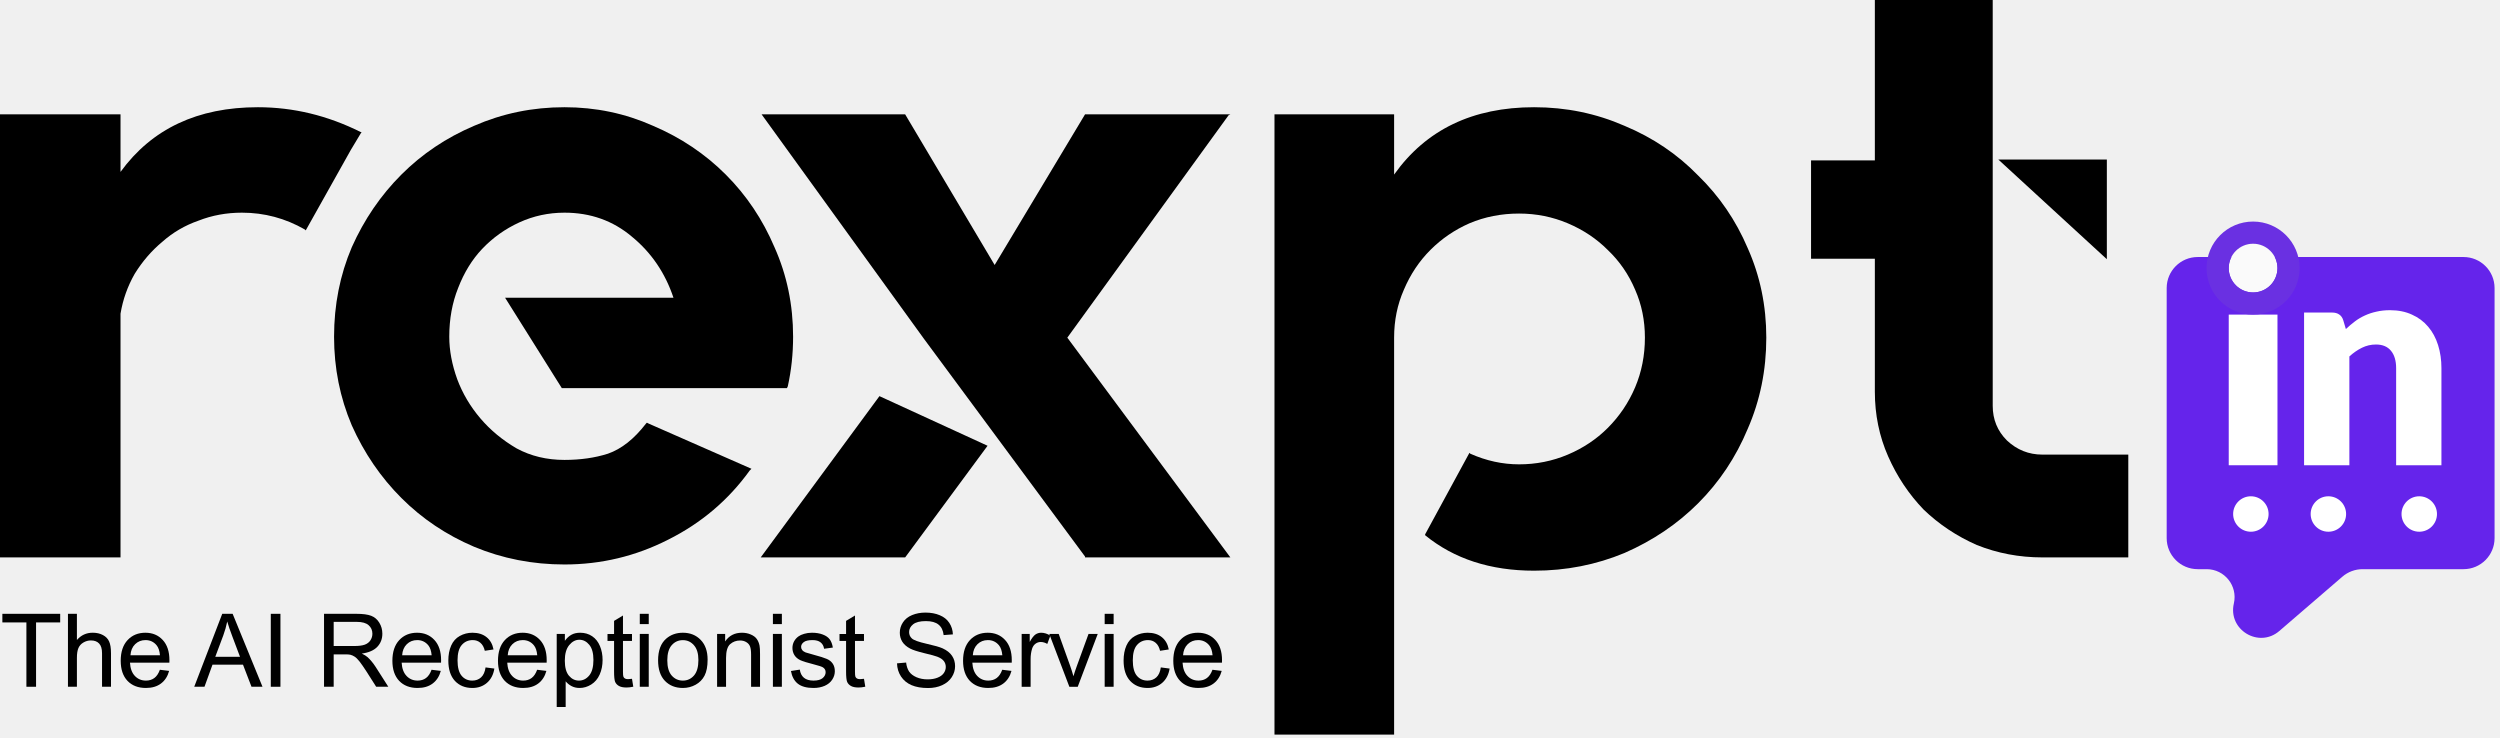
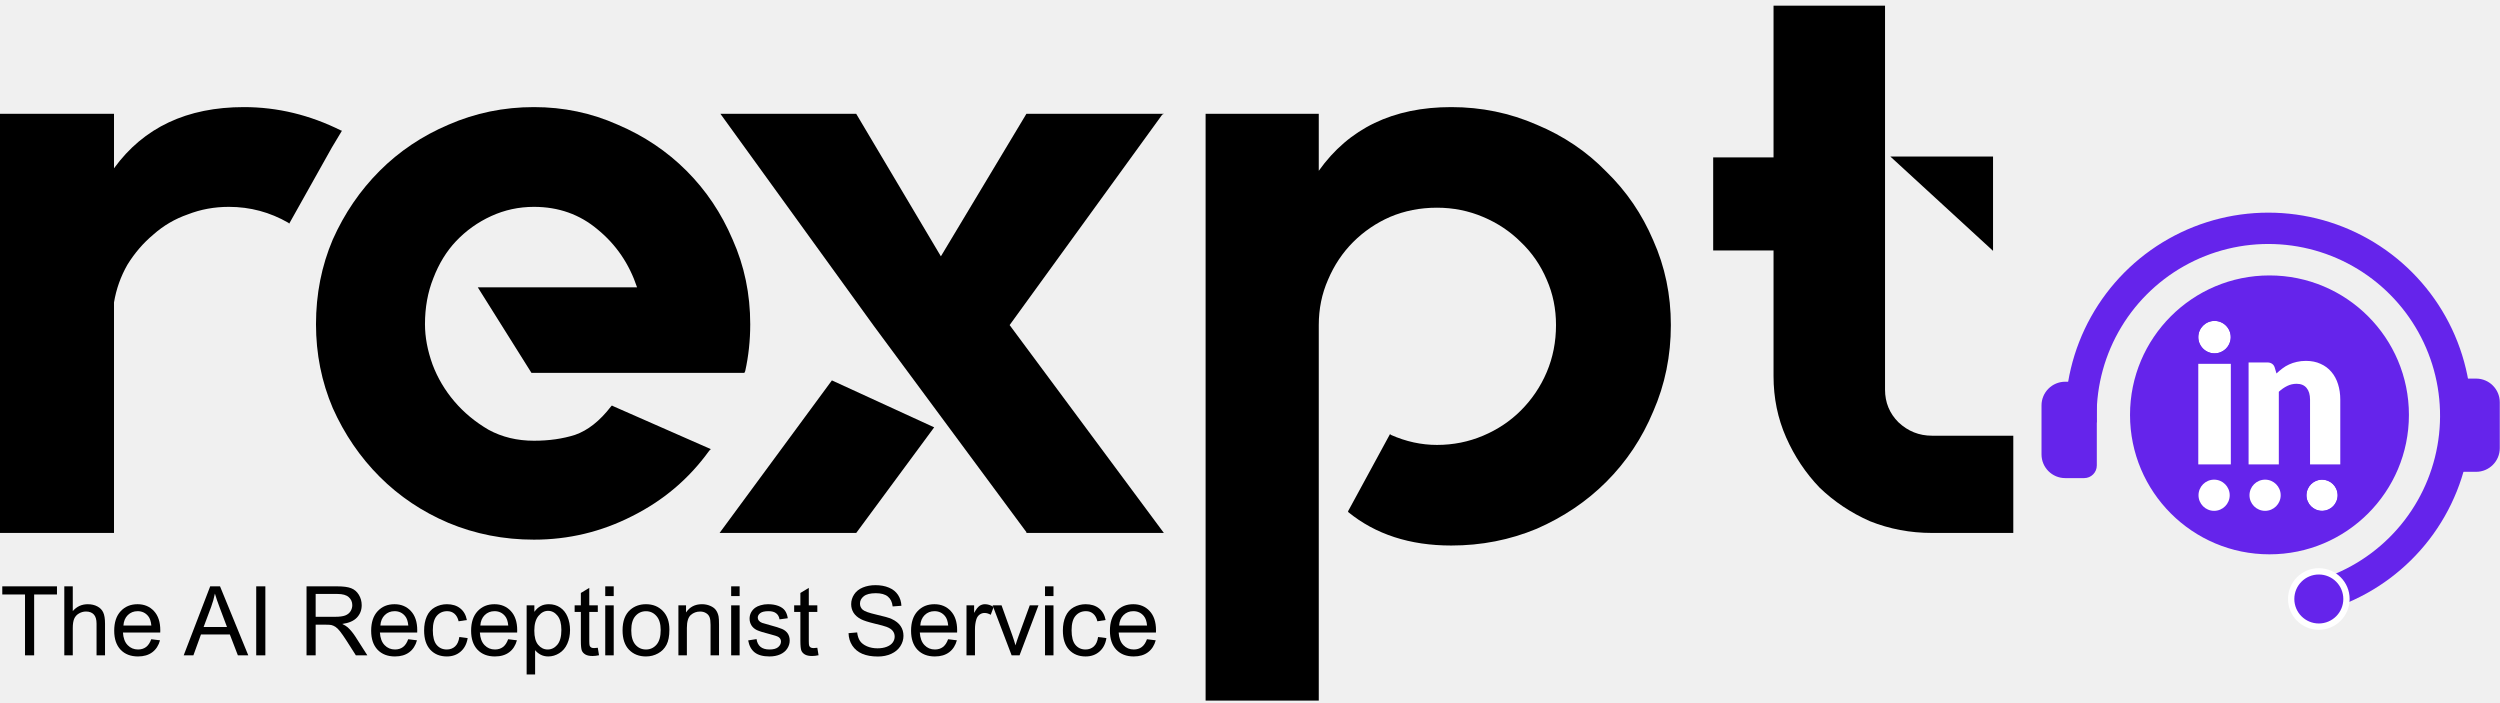
- <svg xmlns="http://www.w3.org/2000/svg" width="288" height="85" viewBox="0 0 288 85" fill="none">
-   <path d="M229.561 46.756C229.561 48.321 230.105 49.648 231.194 50.737C232.351 51.826 233.712 52.37 235.277 52.37H245.18V64.213H235.277C232.623 64.213 230.105 63.736 227.723 62.783C225.409 61.762 223.367 60.401 221.598 58.7C219.896 56.93 218.535 54.889 217.514 52.575C216.493 50.261 215.983 47.776 215.983 45.122V29.809H208.633V18.478H215.983V0H229.561V46.756Z" fill="black" />
-   <path d="M176.732 12.352C180.407 12.352 183.878 13.066 187.145 14.495C190.411 15.857 193.236 17.762 195.618 20.212C198.068 22.594 199.973 25.385 201.335 28.583C202.764 31.782 203.478 35.219 203.478 38.894C203.478 42.637 202.764 46.142 201.335 49.409C199.973 52.676 198.068 55.534 195.618 57.984C193.236 60.366 190.411 62.272 187.145 63.701C183.878 65.062 180.407 65.743 176.732 65.743C171.695 65.743 167.51 64.382 164.175 61.659V61.557L169.279 52.165L169.381 52.267C171.219 53.084 173.091 53.492 174.996 53.492C176.97 53.492 178.841 53.118 180.611 52.37C182.38 51.621 183.912 50.6 185.205 49.307C186.566 47.946 187.621 46.38 188.37 44.611C189.118 42.841 189.493 40.936 189.493 38.894C189.493 36.92 189.118 35.083 188.37 33.381C187.621 31.612 186.566 30.081 185.205 28.788C183.912 27.494 182.38 26.474 180.611 25.725C178.841 24.976 176.97 24.602 174.996 24.602C172.954 24.602 171.049 24.976 169.279 25.725C167.578 26.474 166.081 27.494 164.788 28.788C163.494 30.081 162.474 31.612 161.725 33.381C160.976 35.083 160.602 36.92 160.602 38.894V84.629H146.82V13.168H160.602V20.11C164.277 14.938 169.654 12.352 176.732 12.352Z" fill="black" />
-   <path d="M87.633 64.215L101.312 45.635L113.767 51.352L104.273 64.215H87.633ZM122.955 38.898L141.739 64.215H124.997V64.113L106.417 39L87.735 13.172H104.273L114.584 30.527L124.997 13.172H141.739L141.535 13.274L122.955 38.898Z" fill="black" />
-   <path d="M65.027 12.352C68.634 12.352 72.037 13.066 75.236 14.495C78.434 15.857 81.225 17.728 83.607 20.11C85.989 22.492 87.86 25.282 89.221 28.481C90.651 31.68 91.365 35.117 91.365 38.792C91.365 40.766 91.161 42.671 90.753 44.509L90.651 44.713H64.721L58.187 34.3H77.584C76.631 31.442 75.031 29.094 72.785 27.256C70.608 25.419 68.021 24.5 65.027 24.5C63.189 24.5 61.454 24.874 59.821 25.623C58.187 26.372 56.758 27.392 55.533 28.685C54.376 29.91 53.457 31.408 52.776 33.177C52.096 34.879 51.756 36.75 51.756 38.792C51.756 40.357 52.062 41.991 52.674 43.692C53.287 45.325 54.172 46.823 55.329 48.184C56.486 49.545 57.881 50.702 59.514 51.655C61.148 52.54 62.985 52.982 65.027 52.982C66.865 52.982 68.532 52.744 70.029 52.267C71.594 51.723 73.058 50.566 74.419 48.797L74.521 48.694L74.725 48.797L86.567 54.003L86.363 54.207C83.913 57.61 80.782 60.264 76.971 62.17C73.228 64.075 69.246 65.028 65.027 65.028C61.352 65.028 57.881 64.348 54.614 62.986C51.415 61.625 48.625 59.754 46.243 57.372C43.861 54.99 41.955 52.199 40.526 49.001C39.165 45.802 38.484 42.399 38.484 38.792C38.484 35.117 39.165 31.68 40.526 28.481C41.955 25.282 43.861 22.492 46.243 20.11C48.625 17.728 51.415 15.857 54.614 14.495C57.881 13.066 61.352 12.352 65.027 12.352Z" fill="black" />
-   <path d="M41.651 15.21L40.426 17.252L35.22 26.542L35.118 26.439C32.872 25.146 30.456 24.5 27.87 24.5C26.1 24.5 24.433 24.806 22.867 25.419C21.302 25.963 19.907 26.78 18.682 27.869C17.457 28.89 16.402 30.115 15.517 31.544C14.7 32.973 14.156 34.504 13.884 36.138V64.212H0V13.168H13.884V19.804C17.491 14.836 22.765 12.352 29.707 12.352C33.791 12.352 37.738 13.304 41.549 15.21H41.651Z" fill="black" />
-   <path d="M230.203 18.375H242.709V29.86L230.203 18.375Z" fill="black" />
-   <path d="M249.602 33.182C249.602 31.209 251.201 29.609 253.175 29.609H283.801C285.774 29.609 287.374 31.209 287.374 33.182V61.995C287.374 63.968 285.774 65.568 283.801 65.568H272.175C271.319 65.568 270.492 65.875 269.843 66.433L262.58 72.688C260.22 74.721 256.636 72.553 257.34 69.518V69.518C257.809 67.498 256.276 65.568 254.202 65.568H253.175C251.201 65.568 249.602 63.968 249.602 61.995V33.182Z" fill="#6524EB" />
-   <path d="M265.43 53.599V36.006H268.662C268.987 36.006 269.256 36.079 269.47 36.226C269.694 36.373 269.851 36.594 269.941 36.888L270.244 37.906C270.581 37.589 270.929 37.295 271.288 37.024C271.647 36.752 272.028 36.526 272.432 36.345C272.848 36.153 273.291 36.006 273.762 35.904C274.245 35.791 274.767 35.734 275.328 35.734C276.282 35.734 277.123 35.904 277.853 36.243C278.593 36.571 279.216 37.035 279.721 37.635C280.226 38.223 280.608 38.93 280.866 39.755C281.124 40.57 281.253 41.458 281.253 42.419V53.599H276.035V42.419C276.035 41.559 275.838 40.892 275.446 40.417C275.053 39.931 274.475 39.687 273.712 39.687C273.139 39.687 272.601 39.812 272.096 40.061C271.591 40.309 271.108 40.643 270.648 41.062V53.599H265.43Z" fill="white" />
-   <path d="M262.365 36.242V53.597H256.75V36.242H262.365Z" fill="white" />
-   <path d="M261.341 59.214C261.341 60.341 260.427 61.255 259.3 61.255C258.172 61.255 257.258 60.341 257.258 59.214C257.258 58.086 258.172 57.172 259.3 57.172C260.427 57.172 261.341 58.086 261.341 59.214Z" fill="white" />
-   <path d="M262.365 30.886C262.365 32.436 261.108 33.693 259.557 33.693C258.007 33.693 256.75 32.436 256.75 30.886C256.75 29.335 258.007 28.078 259.557 28.078C261.108 28.078 262.365 29.335 262.365 30.886Z" fill="#FAFAFA" />
-   <path d="M262.362 30.883C262.362 29.332 261.105 28.076 259.555 28.076C258.004 28.076 256.747 29.332 256.747 30.883C256.747 32.434 258.004 33.69 259.555 33.69C261.105 33.69 262.362 32.434 262.362 30.883ZM264.914 30.883C264.914 33.843 262.515 36.242 259.555 36.242C256.595 36.242 254.195 33.843 254.195 30.883C254.195 27.923 256.595 25.523 259.555 25.523C262.515 25.523 264.914 27.923 264.914 30.883Z" fill="#6A30E2" />
-   <path d="M270.271 59.214C270.271 60.341 269.357 61.255 268.229 61.255C267.102 61.255 266.188 60.341 266.188 59.214C266.188 58.086 267.102 57.172 268.229 57.172C269.357 57.172 270.271 58.086 270.271 59.214Z" fill="white" />
-   <path d="M280.74 59.214C280.74 60.341 279.826 61.255 278.698 61.255C277.57 61.255 276.656 60.341 276.656 59.214C276.656 58.086 277.57 57.172 278.698 57.172C279.826 57.172 280.74 58.086 280.74 59.214Z" fill="white" />
-   <path d="M139.675 77.156L140.742 77.287C140.574 77.91 140.262 78.394 139.807 78.738C139.353 79.082 138.772 79.254 138.065 79.254C137.174 79.254 136.467 78.98 135.944 78.434C135.424 77.883 135.164 77.114 135.164 76.124C135.164 75.1 135.428 74.305 135.955 73.739C136.483 73.173 137.167 72.891 138.007 72.891C138.821 72.891 139.486 73.168 140.002 73.722C140.518 74.276 140.776 75.056 140.776 76.061C140.776 76.122 140.774 76.213 140.77 76.336H136.23C136.269 77.005 136.458 77.517 136.798 77.872C137.138 78.228 137.562 78.405 138.07 78.405C138.449 78.405 138.772 78.306 139.039 78.107C139.307 77.908 139.519 77.591 139.675 77.156ZM136.288 75.487H139.687C139.641 74.975 139.511 74.591 139.297 74.335C138.968 73.938 138.542 73.739 138.019 73.739C137.545 73.739 137.146 73.898 136.821 74.215C136.5 74.532 136.322 74.956 136.288 75.487Z" fill="black" />
-   <path d="M133.725 76.886L134.74 77.018C134.629 77.717 134.344 78.266 133.886 78.663C133.431 79.057 132.871 79.254 132.206 79.254C131.373 79.254 130.702 78.982 130.194 78.44C129.69 77.893 129.438 77.112 129.438 76.095C129.438 75.438 129.546 74.863 129.764 74.37C129.982 73.877 130.313 73.508 130.756 73.263C131.203 73.015 131.688 72.891 132.212 72.891C132.873 72.891 133.414 73.059 133.834 73.395C134.255 73.728 134.524 74.201 134.643 74.817L133.639 74.972C133.544 74.563 133.374 74.255 133.129 74.049C132.888 73.842 132.596 73.739 132.252 73.739C131.732 73.739 131.31 73.926 130.985 74.301C130.66 74.671 130.498 75.26 130.498 76.066C130.498 76.884 130.655 77.478 130.968 77.849C131.281 78.22 131.69 78.405 132.195 78.405C132.6 78.405 132.938 78.281 133.209 78.033C133.481 77.784 133.653 77.402 133.725 76.886Z" fill="black" />
-   <path d="M127.258 71.897V70.711H128.29V71.897H127.258ZM127.258 79.115V73.027H128.29V79.115H127.258Z" fill="black" />
-   <path d="M123.191 79.119L120.875 73.031H121.964L123.271 76.677C123.413 77.071 123.542 77.48 123.661 77.904C123.753 77.583 123.881 77.197 124.045 76.746L125.398 73.031H126.458L124.154 79.119H123.191Z" fill="black" />
-   <path d="M117.695 79.116V73.028H118.624V73.951C118.861 73.519 119.079 73.235 119.277 73.097C119.48 72.959 119.702 72.891 119.942 72.891C120.29 72.891 120.644 73.001 121.003 73.223L120.647 74.18C120.395 74.031 120.143 73.957 119.891 73.957C119.665 73.957 119.463 74.026 119.283 74.163C119.104 74.297 118.976 74.484 118.899 74.725C118.784 75.092 118.727 75.493 118.727 75.929V79.116H117.695Z" fill="black" />
-   <path d="M115.457 77.156L116.523 77.287C116.355 77.91 116.043 78.394 115.589 78.738C115.134 79.082 114.553 79.254 113.846 79.254C112.955 79.254 112.248 78.98 111.725 78.434C111.205 77.883 110.945 77.114 110.945 76.124C110.945 75.1 111.209 74.305 111.736 73.739C112.264 73.173 112.948 72.891 113.789 72.891C114.603 72.891 115.268 73.168 115.783 73.722C116.299 74.276 116.557 75.056 116.557 76.061C116.557 76.122 116.555 76.213 116.552 76.336H112.012C112.05 77.005 112.239 77.517 112.579 77.872C112.919 78.228 113.343 78.405 113.852 78.405C114.23 78.405 114.553 78.306 114.82 78.107C115.088 77.908 115.3 77.591 115.457 77.156ZM112.069 75.487H115.468C115.422 74.975 115.292 74.591 115.078 74.335C114.75 73.938 114.324 73.739 113.8 73.739C113.326 73.739 112.927 73.898 112.602 74.215C112.281 74.532 112.103 74.956 112.069 75.487Z" fill="black" />
-   <path d="M103.336 76.417L104.385 76.326C104.435 76.746 104.549 77.092 104.729 77.363C104.912 77.631 105.195 77.849 105.577 78.017C105.959 78.181 106.389 78.263 106.867 78.263C107.291 78.263 107.666 78.2 107.991 78.074C108.315 77.948 108.556 77.776 108.713 77.558C108.873 77.337 108.954 77.096 108.954 76.836C108.954 76.572 108.877 76.343 108.724 76.148C108.572 75.949 108.319 75.783 107.968 75.649C107.742 75.561 107.244 75.426 106.472 75.242C105.7 75.055 105.159 74.879 104.849 74.715C104.448 74.505 104.148 74.245 103.949 73.935C103.754 73.622 103.657 73.272 103.657 72.886C103.657 72.462 103.777 72.067 104.018 71.7C104.259 71.329 104.61 71.048 105.073 70.857C105.535 70.666 106.049 70.57 106.615 70.57C107.238 70.57 107.786 70.672 108.26 70.874C108.738 71.073 109.105 71.367 109.361 71.757C109.617 72.147 109.754 72.588 109.773 73.081L108.707 73.161C108.65 72.63 108.455 72.229 108.122 71.958C107.794 71.686 107.307 71.551 106.661 71.551C105.988 71.551 105.497 71.675 105.188 71.923C104.882 72.168 104.729 72.464 104.729 72.812C104.729 73.114 104.838 73.362 105.056 73.557C105.27 73.752 105.828 73.952 106.73 74.159C107.635 74.361 108.256 74.539 108.593 74.692C109.082 74.917 109.443 75.204 109.676 75.552C109.909 75.896 110.026 76.293 110.026 76.744C110.026 77.191 109.898 77.614 109.642 78.011C109.386 78.405 109.017 78.712 108.535 78.934C108.058 79.152 107.519 79.261 106.919 79.261C106.158 79.261 105.52 79.15 105.004 78.928C104.492 78.707 104.089 78.374 103.795 77.931C103.504 77.484 103.351 76.979 103.336 76.417Z" fill="black" />
-   <path d="M99.531 78.198L99.68 79.109C99.39 79.171 99.13 79.201 98.901 79.201C98.526 79.201 98.236 79.142 98.029 79.023C97.823 78.905 97.678 78.75 97.594 78.559C97.51 78.364 97.468 77.957 97.468 77.338V73.835H96.711V73.033H97.468V71.525L98.494 70.906V73.033H99.531V73.835H98.494V77.395C98.494 77.69 98.511 77.879 98.545 77.963C98.584 78.047 98.643 78.114 98.723 78.163C98.807 78.213 98.926 78.238 99.078 78.238C99.193 78.238 99.344 78.225 99.531 78.198Z" fill="black" />
-   <path d="M91.117 77.299L92.138 77.138C92.195 77.547 92.353 77.861 92.613 78.078C92.877 78.296 93.244 78.405 93.714 78.405C94.188 78.405 94.539 78.31 94.769 78.119C94.998 77.924 95.113 77.696 95.113 77.436C95.113 77.203 95.011 77.02 94.809 76.886C94.668 76.794 94.316 76.678 93.754 76.536C92.997 76.345 92.472 76.181 92.178 76.043C91.887 75.902 91.666 75.709 91.513 75.465C91.364 75.216 91.289 74.943 91.289 74.645C91.289 74.373 91.35 74.123 91.473 73.894C91.599 73.661 91.769 73.468 91.983 73.315C92.143 73.196 92.361 73.097 92.636 73.017C92.915 72.933 93.213 72.891 93.531 72.891C94.008 72.891 94.427 72.959 94.786 73.097C95.149 73.235 95.416 73.422 95.588 73.659C95.76 73.892 95.879 74.205 95.944 74.599L94.935 74.737C94.889 74.423 94.755 74.178 94.534 74.003C94.316 73.827 94.006 73.739 93.605 73.739C93.131 73.739 92.793 73.817 92.59 73.974C92.388 74.131 92.287 74.314 92.287 74.524C92.287 74.658 92.329 74.778 92.413 74.885C92.497 74.996 92.629 75.088 92.808 75.161C92.911 75.199 93.215 75.287 93.72 75.424C94.45 75.619 94.958 75.78 95.245 75.906C95.535 76.028 95.762 76.208 95.927 76.445C96.091 76.682 96.173 76.976 96.173 77.328C96.173 77.671 96.072 77.996 95.869 78.302C95.671 78.604 95.382 78.839 95.004 79.007C94.625 79.171 94.197 79.254 93.72 79.254C92.929 79.254 92.325 79.089 91.908 78.761C91.496 78.432 91.232 77.945 91.117 77.299Z" fill="black" />
-   <path d="M89.039 71.897V70.711H90.071V71.897H89.039ZM89.039 79.115V73.027H90.071V79.115H89.039Z" fill="black" />
-   <path d="M82.609 79.116V73.028H83.538V73.894C83.985 73.225 84.631 72.891 85.476 72.891C85.842 72.891 86.179 72.957 86.484 73.091C86.794 73.221 87.025 73.393 87.178 73.607C87.331 73.821 87.438 74.075 87.499 74.37C87.537 74.561 87.556 74.895 87.556 75.373V79.116H86.525V75.413C86.525 74.993 86.484 74.679 86.404 74.473C86.324 74.263 86.181 74.096 85.974 73.974C85.772 73.848 85.533 73.785 85.258 73.785C84.818 73.785 84.438 73.924 84.117 74.203C83.8 74.482 83.641 75.012 83.641 75.791V79.116H82.609Z" fill="black" />
-   <path d="M75.812 76.072C75.812 74.945 76.126 74.11 76.753 73.567C77.276 73.116 77.914 72.891 78.667 72.891C79.504 72.891 80.188 73.166 80.719 73.716C81.251 74.263 81.516 75.019 81.516 75.986C81.516 76.77 81.398 77.387 81.161 77.838C80.928 78.285 80.586 78.633 80.135 78.881C79.688 79.129 79.198 79.254 78.667 79.254C77.815 79.254 77.125 78.98 76.598 78.434C76.074 77.887 75.812 77.1 75.812 76.072ZM76.873 76.072C76.873 76.852 77.043 77.436 77.383 77.826C77.723 78.212 78.151 78.405 78.667 78.405C79.179 78.405 79.605 78.21 79.946 77.82C80.286 77.431 80.456 76.836 80.456 76.038C80.456 75.285 80.284 74.715 79.94 74.329C79.6 73.94 79.175 73.745 78.667 73.745C78.151 73.745 77.723 73.938 77.383 74.324C77.043 74.71 76.873 75.293 76.873 76.072Z" fill="black" />
-   <path d="M73.703 71.897V70.711H74.735V71.897H73.703ZM73.703 79.115V73.027H74.735V79.115H73.703Z" fill="black" />
-   <path d="M72.805 78.198L72.954 79.109C72.663 79.171 72.403 79.201 72.174 79.201C71.8 79.201 71.509 79.142 71.303 79.023C71.097 78.905 70.951 78.75 70.867 78.559C70.783 78.364 70.741 77.957 70.741 77.338V73.835H69.984V73.033H70.741V71.525L71.767 70.906V73.033H72.805V73.835H71.767V77.395C71.767 77.69 71.784 77.879 71.819 77.963C71.857 78.047 71.916 78.114 71.996 78.163C72.081 78.213 72.199 78.238 72.352 78.238C72.466 78.238 72.618 78.225 72.805 78.198Z" fill="black" />
-   <path d="M64.133 81.449V73.028H65.073V73.819C65.295 73.51 65.545 73.278 65.824 73.126C66.103 72.969 66.441 72.891 66.838 72.891C67.358 72.891 67.817 73.024 68.214 73.292C68.612 73.559 68.912 73.938 69.114 74.427C69.317 74.912 69.418 75.445 69.418 76.026C69.418 76.649 69.305 77.211 69.08 77.712C68.858 78.208 68.533 78.591 68.105 78.858C67.681 79.122 67.234 79.254 66.764 79.254C66.42 79.254 66.111 79.181 65.835 79.036C65.564 78.891 65.34 78.707 65.165 78.485V81.449H64.133ZM65.067 76.106C65.067 76.89 65.226 77.469 65.543 77.843C65.86 78.218 66.244 78.405 66.695 78.405C67.154 78.405 67.546 78.212 67.87 77.826C68.199 77.436 68.363 76.835 68.363 76.02C68.363 75.245 68.203 74.664 67.882 74.278C67.565 73.892 67.184 73.699 66.741 73.699C66.302 73.699 65.912 73.905 65.572 74.318C65.235 74.727 65.067 75.323 65.067 76.106Z" fill="black" />
-   <path d="M61.879 77.156L62.945 77.287C62.777 77.91 62.465 78.394 62.01 78.738C61.556 79.082 60.975 79.254 60.268 79.254C59.377 79.254 58.67 78.98 58.147 78.434C57.627 77.883 57.367 77.114 57.367 76.124C57.367 75.1 57.631 74.305 58.158 73.739C58.686 73.173 59.37 72.891 60.211 72.891C61.025 72.891 61.689 73.168 62.205 73.722C62.721 74.276 62.979 75.056 62.979 76.061C62.979 76.122 62.977 76.213 62.974 76.336H58.433C58.472 77.005 58.661 77.517 59.001 77.872C59.341 78.228 59.765 78.405 60.273 78.405C60.652 78.405 60.975 78.306 61.242 78.107C61.51 77.908 61.722 77.591 61.879 77.156ZM58.491 75.487H61.89C61.844 74.975 61.714 74.591 61.5 74.335C61.172 73.938 60.745 73.739 60.222 73.739C59.748 73.739 59.349 73.898 59.024 74.215C58.703 74.532 58.525 74.956 58.491 75.487Z" fill="black" />
-   <path d="M55.936 76.886L56.951 77.018C56.84 77.717 56.555 78.266 56.097 78.663C55.642 79.057 55.082 79.254 54.417 79.254C53.584 79.254 52.913 78.982 52.405 78.44C51.901 77.893 51.648 77.112 51.648 76.095C51.648 75.438 51.757 74.863 51.975 74.37C52.193 73.877 52.524 73.508 52.967 73.263C53.414 73.015 53.899 72.891 54.423 72.891C55.084 72.891 55.625 73.059 56.045 73.395C56.466 73.728 56.735 74.201 56.853 74.817L55.85 74.972C55.755 74.563 55.585 74.255 55.34 74.049C55.099 73.842 54.807 73.739 54.463 73.739C53.943 73.739 53.521 73.926 53.196 74.301C52.871 74.671 52.709 75.26 52.709 76.066C52.709 76.884 52.866 77.478 53.179 77.849C53.492 78.22 53.901 78.405 54.406 78.405C54.811 78.405 55.149 78.281 55.42 78.033C55.692 77.784 55.864 77.402 55.936 76.886Z" fill="black" />
-   <path d="M49.715 77.156L50.781 77.287C50.613 77.91 50.301 78.394 49.846 78.738C49.392 79.082 48.811 79.254 48.104 79.254C47.213 79.254 46.506 78.98 45.983 78.434C45.463 77.883 45.203 77.114 45.203 76.124C45.203 75.1 45.467 74.305 45.994 73.739C46.522 73.173 47.206 72.891 48.046 72.891C48.86 72.891 49.525 73.168 50.041 73.722C50.557 74.276 50.815 75.056 50.815 76.061C50.815 76.122 50.813 76.213 50.809 76.336H46.269C46.308 77.005 46.497 77.517 46.837 77.872C47.177 78.228 47.601 78.405 48.109 78.405C48.488 78.405 48.811 78.306 49.078 78.107C49.346 77.908 49.558 77.591 49.715 77.156ZM46.327 75.487H49.726C49.68 74.975 49.55 74.591 49.336 74.335C49.008 73.938 48.581 73.739 48.058 73.739C47.584 73.739 47.185 73.898 46.86 74.215C46.539 74.532 46.361 74.956 46.327 75.487Z" fill="black" />
-   <path d="M37.328 79.115V70.711H41.054C41.803 70.711 42.373 70.787 42.762 70.94C43.152 71.089 43.464 71.355 43.697 71.737C43.93 72.119 44.047 72.541 44.047 73.004C44.047 73.6 43.853 74.103 43.468 74.511C43.081 74.92 42.485 75.18 41.679 75.291C41.973 75.433 42.197 75.572 42.35 75.71C42.675 76.008 42.982 76.38 43.273 76.827L44.734 79.115H43.336L42.224 77.366C41.899 76.862 41.631 76.476 41.421 76.208C41.211 75.941 41.022 75.754 40.854 75.647C40.689 75.54 40.521 75.465 40.349 75.423C40.223 75.396 40.017 75.383 39.73 75.383H38.44V79.115H37.328ZM38.44 74.42H40.831C41.339 74.42 41.736 74.368 42.023 74.265C42.31 74.158 42.527 73.99 42.676 73.761C42.825 73.528 42.9 73.275 42.9 73.004C42.9 72.606 42.755 72.28 42.464 72.024C42.178 71.768 41.723 71.64 41.1 71.64H38.44V74.42Z" fill="black" />
-   <path d="M31.195 79.115V70.711H32.307V79.115H31.195Z" fill="black" />
-   <path d="M22.375 79.115L25.602 70.711H26.8L30.24 79.115H28.973L27.993 76.57H24.479L23.556 79.115H22.375ZM24.8 75.664H27.649L26.772 73.336C26.504 72.629 26.305 72.049 26.176 71.594C26.069 72.133 25.918 72.668 25.723 73.199L24.8 75.664Z" fill="black" />
-   <path d="M18.418 77.156L19.484 77.287C19.316 77.91 19.004 78.394 18.549 78.738C18.095 79.082 17.514 79.254 16.807 79.254C15.916 79.254 15.209 78.98 14.686 78.434C14.166 77.883 13.906 77.114 13.906 76.124C13.906 75.1 14.17 74.305 14.697 73.739C15.225 73.173 15.909 72.891 16.75 72.891C17.564 72.891 18.229 73.168 18.744 73.722C19.26 74.276 19.518 75.056 19.518 76.061C19.518 76.122 19.516 76.213 19.512 76.336H14.973C15.011 77.005 15.2 77.517 15.54 77.872C15.88 78.228 16.304 78.405 16.813 78.405C17.191 78.405 17.514 78.306 17.781 78.107C18.049 77.908 18.261 77.591 18.418 77.156ZM15.03 75.487H18.429C18.383 74.975 18.253 74.591 18.039 74.335C17.711 73.938 17.285 73.739 16.761 73.739C16.287 73.739 15.888 73.898 15.563 74.215C15.242 74.532 15.064 74.956 15.03 75.487Z" fill="black" />
-   <path d="M7.828 79.115V70.711H8.86V73.726C9.341 73.168 9.949 72.889 10.683 72.889C11.134 72.889 11.525 72.979 11.858 73.159C12.191 73.335 12.427 73.579 12.569 73.892C12.714 74.206 12.787 74.661 12.787 75.257V79.115H11.755V75.257C11.755 74.741 11.642 74.366 11.417 74.133C11.195 73.896 10.88 73.778 10.471 73.778C10.165 73.778 9.877 73.858 9.605 74.019C9.338 74.175 9.147 74.389 9.032 74.661C8.917 74.932 8.86 75.306 8.86 75.784V79.115H7.828Z" fill="black" />
-   <path d="M3.042 79.115V71.703H0.273V70.711H6.934V71.703H4.154V79.115H3.042Z" fill="black" />
+ <svg xmlns="http://www.w3.org/2000/svg" width="306" height="86" viewBox="0 0 306 86" fill="none">
+   <path d="M230.728 47.687C230.728 49.26 231.275 50.594 232.369 51.688C233.532 52.783 234.9 53.33 236.474 53.33H246.427V65.232H236.474C233.806 65.232 231.275 64.753 228.881 63.796C226.555 62.77 224.503 61.401 222.724 59.691C221.014 57.913 219.646 55.861 218.62 53.535C217.594 51.209 217.081 48.713 217.081 46.045V30.654H209.693V19.265H217.081V0.693H230.728V47.687Z" fill="black" />
+   <path d="M177.63 13.109C181.324 13.109 184.813 13.828 188.096 15.264C191.379 16.632 194.218 18.547 196.612 21.01C199.075 23.404 200.99 26.209 202.358 29.424C203.795 32.639 204.513 36.093 204.513 39.787C204.513 43.549 203.795 47.072 202.358 50.355C200.99 53.639 199.075 56.511 196.612 58.974C194.218 61.368 191.379 63.283 188.096 64.72C184.813 66.088 181.324 66.772 177.63 66.772C172.568 66.772 168.361 65.404 165.01 62.668V62.565L170.14 53.126L170.242 53.228C172.089 54.049 173.971 54.459 175.886 54.459C177.87 54.459 179.751 54.083 181.529 53.331C183.308 52.578 184.847 51.552 186.147 50.252C187.515 48.884 188.575 47.311 189.327 45.533C190.08 43.754 190.456 41.839 190.456 39.787C190.456 37.803 190.08 35.956 189.327 34.246C188.575 32.468 187.515 30.928 186.147 29.629C184.847 28.329 183.308 27.303 181.529 26.551C179.751 25.798 177.87 25.422 175.886 25.422C173.834 25.422 171.918 25.798 170.14 26.551C168.43 27.303 166.925 28.329 165.625 29.629C164.326 30.928 163.299 32.468 162.547 34.246C161.795 35.956 161.418 37.803 161.418 39.787V85.754H147.566V13.93H161.418V20.907C165.112 15.709 170.516 13.109 177.63 13.109Z" fill="black" />
+   <path d="M88.076 65.234L101.825 46.56L114.343 52.306L104.801 65.234H88.076ZM123.578 39.788L142.458 65.234H125.63V65.132L106.956 39.891L88.179 13.932H104.801L115.164 31.375L125.63 13.932H142.458L142.253 14.034L123.578 39.788Z" fill="black" />
+   <path d="M65.356 13.109C68.981 13.109 72.401 13.828 75.616 15.264C78.831 16.632 81.636 18.513 84.03 20.907C86.424 23.302 88.305 26.106 89.673 29.321C91.11 32.536 91.828 35.99 91.828 39.684C91.828 41.668 91.623 43.583 91.212 45.43L91.11 45.635H65.048L58.481 35.169H77.976C77.019 32.297 75.411 29.937 73.154 28.09C70.965 26.243 68.365 25.319 65.356 25.319C63.509 25.319 61.764 25.696 60.123 26.448C58.481 27.201 57.044 28.227 55.813 29.526C54.65 30.758 53.727 32.262 53.043 34.041C52.359 35.751 52.017 37.632 52.017 39.684C52.017 41.257 52.324 42.899 52.94 44.609C53.556 46.251 54.445 47.756 55.608 49.124C56.771 50.492 58.173 51.655 59.815 52.612C61.456 53.502 63.303 53.946 65.356 53.946C67.202 53.946 68.878 53.707 70.383 53.228C71.957 52.681 73.427 51.518 74.795 49.739L74.898 49.637L75.103 49.739L87.005 54.972L86.8 55.178C84.338 58.598 81.191 61.266 77.361 63.181C73.598 65.096 69.597 66.054 65.356 66.054C61.662 66.054 58.173 65.37 54.89 64.002C51.675 62.634 48.87 60.752 46.476 58.358C44.082 55.964 42.166 53.16 40.73 49.945C39.362 46.73 38.678 43.309 38.678 39.684C38.678 35.99 39.362 32.536 40.73 29.321C42.166 26.106 44.082 23.302 46.476 20.907C48.87 18.513 51.675 16.632 54.89 15.264C58.173 13.828 61.662 13.109 65.356 13.109Z" fill="black" />
+   <path d="M41.864 15.982L40.632 18.034L35.399 27.372L35.297 27.269C33.039 25.969 30.611 25.319 28.012 25.319C26.233 25.319 24.557 25.627 22.984 26.243C21.411 26.79 20.008 27.611 18.777 28.705C17.546 29.731 16.485 30.963 15.596 32.399C14.775 33.836 14.228 35.375 13.954 37.016V65.233H0V13.93H13.954V20.6C17.58 15.606 22.881 13.109 29.859 13.109C33.963 13.109 37.93 14.067 41.761 15.982H41.864Z" fill="black" />
+   <path d="M231.379 19.162H243.948V30.705L231.379 19.162Z" fill="black" />
+   <path d="M140.388 78.242L141.46 78.374C141.291 79 140.978 79.486 140.52 79.832C140.063 80.177 139.479 80.35 138.769 80.35C137.874 80.35 137.163 80.076 136.637 79.526C136.115 78.973 135.854 78.199 135.854 77.205C135.854 76.175 136.119 75.376 136.649 74.808C137.179 74.239 137.866 73.955 138.711 73.955C139.529 73.955 140.198 74.234 140.716 74.79C141.235 75.347 141.494 76.131 141.494 77.141C141.494 77.203 141.492 77.295 141.488 77.418H136.925C136.964 78.09 137.154 78.605 137.496 78.962C137.837 79.319 138.264 79.498 138.775 79.498C139.155 79.498 139.479 79.398 139.748 79.198C140.017 78.998 140.23 78.68 140.388 78.242ZM136.983 76.565H140.399C140.353 76.05 140.223 75.664 140.008 75.407C139.677 75.007 139.249 74.808 138.723 74.808C138.247 74.808 137.845 74.967 137.519 75.286C137.196 75.605 137.017 76.031 136.983 76.565Z" fill="black" />
+   <path d="M134.405 77.971L135.425 78.103C135.314 78.806 135.028 79.358 134.567 79.757C134.11 80.153 133.547 80.35 132.879 80.35C132.041 80.35 131.367 80.078 130.856 79.532C130.349 78.983 130.096 78.198 130.096 77.176C130.096 76.515 130.205 75.937 130.424 75.442C130.643 74.946 130.975 74.575 131.421 74.33C131.87 74.08 132.358 73.955 132.884 73.955C133.549 73.955 134.092 74.124 134.515 74.462C134.937 74.796 135.208 75.272 135.327 75.891L134.319 76.046C134.223 75.635 134.052 75.326 133.806 75.119C133.564 74.912 133.27 74.808 132.925 74.808C132.402 74.808 131.978 74.996 131.651 75.372C131.325 75.745 131.162 76.337 131.162 77.147C131.162 77.969 131.319 78.566 131.634 78.939C131.949 79.311 132.36 79.498 132.867 79.498C133.274 79.498 133.614 79.373 133.887 79.123C134.16 78.874 134.332 78.489 134.405 77.971Z" fill="black" />
+   <path d="M127.91 72.96V71.768H128.947V72.96H127.91ZM127.91 80.214V74.095H128.947V80.214H127.91Z" fill="black" />
+   <path d="M123.824 80.214L121.496 74.096H122.591L123.904 77.76C124.047 78.156 124.177 78.567 124.296 78.993C124.388 78.67 124.517 78.282 124.682 77.829L126.042 74.096H127.108L124.792 80.214H123.824Z" fill="black" />
+   <path d="M118.299 80.212V74.093H119.232V75.021C119.47 74.587 119.689 74.301 119.889 74.162C120.093 74.024 120.315 73.955 120.557 73.955C120.907 73.955 121.262 74.067 121.623 74.289L121.266 75.251C121.013 75.102 120.759 75.027 120.506 75.027C120.279 75.027 120.075 75.096 119.895 75.234C119.714 75.369 119.586 75.557 119.509 75.799C119.394 76.168 119.336 76.571 119.336 77.009V80.212H118.299Z" fill="black" />
+   <path d="M116.048 78.242L117.12 78.374C116.951 79 116.638 79.486 116.181 79.832C115.723 80.177 115.14 80.35 114.429 80.35C113.534 80.35 112.823 80.076 112.297 79.526C111.775 78.973 111.514 78.199 111.514 77.205C111.514 76.175 111.779 75.376 112.309 74.808C112.839 74.239 113.526 73.955 114.371 73.955C115.19 73.955 115.858 74.234 116.376 74.79C116.895 75.347 117.154 76.131 117.154 77.141C117.154 77.203 117.152 77.295 117.149 77.418H112.585C112.624 78.09 112.814 78.605 113.156 78.962C113.498 79.319 113.924 79.498 114.435 79.498C114.815 79.498 115.14 79.398 115.409 79.198C115.677 78.998 115.891 78.68 116.048 78.242ZM112.643 76.565H116.06C116.013 76.05 115.883 75.664 115.668 75.407C115.337 75.007 114.909 74.808 114.383 74.808C113.907 74.808 113.505 74.967 113.179 75.286C112.856 75.605 112.678 76.031 112.643 76.565Z" fill="black" />
+   <path d="M103.861 77.5L104.916 77.408C104.966 77.83 105.081 78.178 105.261 78.451C105.446 78.719 105.73 78.938 106.114 79.107C106.498 79.272 106.93 79.355 107.41 79.355C107.837 79.355 108.213 79.292 108.54 79.165C108.866 79.038 109.108 78.865 109.266 78.646C109.427 78.424 109.508 78.182 109.508 77.92C109.508 77.655 109.431 77.425 109.277 77.229C109.124 77.029 108.87 76.862 108.517 76.728C108.29 76.639 107.789 76.503 107.013 76.319C106.237 76.13 105.694 75.954 105.382 75.789C104.979 75.577 104.678 75.316 104.478 75.005C104.282 74.69 104.184 74.339 104.184 73.951C104.184 73.524 104.305 73.127 104.547 72.758C104.789 72.385 105.142 72.103 105.607 71.911C106.072 71.719 106.588 71.623 107.157 71.623C107.783 71.623 108.334 71.725 108.811 71.928C109.291 72.128 109.659 72.424 109.917 72.816C110.174 73.207 110.312 73.651 110.332 74.147L109.26 74.227C109.202 73.693 109.006 73.29 108.672 73.017C108.342 72.745 107.852 72.608 107.203 72.608C106.527 72.608 106.033 72.733 105.722 72.983C105.415 73.229 105.261 73.526 105.261 73.876C105.261 74.179 105.371 74.429 105.59 74.625C105.805 74.821 106.366 75.022 107.272 75.23C108.183 75.433 108.807 75.612 109.145 75.766C109.636 75.992 109.999 76.28 110.234 76.63C110.468 76.975 110.585 77.375 110.585 77.828C110.585 78.278 110.456 78.702 110.199 79.102C109.942 79.497 109.571 79.806 109.087 80.029C108.607 80.248 108.065 80.358 107.462 80.358C106.698 80.358 106.057 80.246 105.538 80.023C105.023 79.801 104.618 79.466 104.322 79.021C104.03 78.572 103.877 78.064 103.861 77.5Z" fill="black" />
+   <path d="M100.04 79.286L100.19 80.202C99.898 80.263 99.636 80.294 99.406 80.294C99.03 80.294 98.738 80.234 98.53 80.115C98.323 79.996 98.177 79.841 98.092 79.649C98.008 79.453 97.966 79.044 97.966 78.421V74.901H97.205V74.095H97.966V72.579L98.997 71.957V74.095H100.04V74.901H98.997V78.479C98.997 78.775 99.014 78.965 99.049 79.049C99.087 79.134 99.147 79.201 99.227 79.251C99.312 79.301 99.431 79.326 99.585 79.326C99.7 79.326 99.852 79.313 100.04 79.286Z" fill="black" />
+   <path d="M91.576 78.386L92.602 78.224C92.659 78.635 92.819 78.95 93.08 79.169C93.345 79.388 93.714 79.498 94.186 79.498C94.662 79.498 95.016 79.402 95.246 79.21C95.477 79.014 95.592 78.785 95.592 78.524C95.592 78.29 95.49 78.105 95.287 77.971C95.144 77.879 94.791 77.761 94.227 77.619C93.466 77.427 92.938 77.262 92.642 77.124C92.35 76.982 92.127 76.788 91.974 76.542C91.824 76.292 91.749 76.018 91.749 75.718C91.749 75.445 91.811 75.194 91.933 74.963C92.06 74.729 92.231 74.535 92.446 74.381C92.608 74.262 92.826 74.162 93.103 74.082C93.383 73.997 93.683 73.955 94.002 73.955C94.482 73.955 94.903 74.024 95.264 74.162C95.629 74.301 95.897 74.489 96.07 74.727C96.243 74.961 96.362 75.276 96.427 75.672L95.413 75.81C95.367 75.495 95.233 75.249 95.01 75.073C94.791 74.896 94.48 74.808 94.077 74.808C93.6 74.808 93.26 74.886 93.057 75.044C92.853 75.201 92.751 75.386 92.751 75.597C92.751 75.731 92.794 75.853 92.878 75.96C92.963 76.072 93.095 76.164 93.276 76.237C93.38 76.275 93.685 76.363 94.192 76.502C94.926 76.698 95.436 76.859 95.725 76.986C96.016 77.109 96.245 77.289 96.41 77.527C96.575 77.765 96.658 78.061 96.658 78.415C96.658 78.76 96.556 79.087 96.353 79.394C96.153 79.697 95.863 79.934 95.483 80.103C95.102 80.268 94.672 80.35 94.192 80.35C93.397 80.35 92.79 80.185 92.371 79.855C91.956 79.525 91.691 79.035 91.576 78.386Z" fill="black" />
+   <path d="M89.494 72.96V71.768H90.531V72.96H89.494ZM89.494 80.214V74.095H90.531V80.214H89.494Z" fill="black" />
+   <path d="M83.037 80.212V74.093H83.971V74.963C84.42 74.291 85.069 73.955 85.918 73.955C86.287 73.955 86.625 74.022 86.932 74.157C87.243 74.287 87.475 74.46 87.629 74.675C87.783 74.89 87.89 75.146 87.952 75.442C87.99 75.634 88.009 75.97 88.009 76.45V80.212H86.972V76.49C86.972 76.068 86.932 75.753 86.851 75.545C86.771 75.334 86.627 75.167 86.419 75.044C86.216 74.917 85.975 74.854 85.699 74.854C85.257 74.854 84.875 74.994 84.552 75.275C84.234 75.555 84.074 76.087 84.074 76.87V80.212H83.037Z" fill="black" />
+   <path d="M76.201 77.153C76.201 76.02 76.516 75.18 77.146 74.635C77.672 74.182 78.314 73.955 79.07 73.955C79.912 73.955 80.599 74.232 81.133 74.785C81.667 75.334 81.934 76.094 81.934 77.066C81.934 77.854 81.815 78.474 81.577 78.927C81.342 79.377 80.999 79.726 80.545 79.976C80.096 80.225 79.604 80.35 79.07 80.35C78.214 80.35 77.521 80.076 76.99 79.526C76.464 78.977 76.201 78.186 76.201 77.153ZM77.267 77.153C77.267 77.936 77.438 78.524 77.78 78.916C78.122 79.304 78.552 79.498 79.07 79.498C79.585 79.498 80.013 79.302 80.355 78.91C80.697 78.518 80.868 77.921 80.868 77.118C80.868 76.362 80.695 75.789 80.35 75.401C80.008 75.009 79.581 74.814 79.07 74.814C78.552 74.814 78.122 75.007 77.78 75.395C77.438 75.783 77.267 76.369 77.267 77.153Z" fill="black" />
+   <path d="M74.082 72.96V71.768H75.119V72.96H74.082ZM74.082 80.214V74.095H75.119V80.214H74.082Z" fill="black" />
+   <path d="M73.171 79.286L73.32 80.202C73.028 80.263 72.767 80.294 72.537 80.294C72.16 80.294 71.868 80.234 71.661 80.115C71.454 79.996 71.308 79.841 71.223 79.649C71.139 79.453 71.097 79.044 71.097 78.421V74.901H70.336V74.095H71.097V72.579L72.128 71.957V74.095H73.171V74.901H72.128V78.479C72.128 78.775 72.145 78.965 72.18 79.049C72.218 79.134 72.278 79.201 72.358 79.251C72.443 79.301 72.562 79.326 72.716 79.326C72.831 79.326 72.982 79.313 73.171 79.286Z" fill="black" />
+   <path d="M64.461 82.557V74.093H65.406V74.888C65.629 74.577 65.88 74.345 66.161 74.191C66.441 74.034 66.781 73.955 67.18 73.955C67.703 73.955 68.164 74.09 68.563 74.358C68.963 74.627 69.264 75.007 69.468 75.499C69.671 75.987 69.773 76.523 69.773 77.107C69.773 77.733 69.66 78.297 69.433 78.8C69.21 79.3 68.884 79.684 68.454 79.953C68.027 80.218 67.578 80.35 67.106 80.35C66.76 80.35 66.449 80.277 66.172 80.131C65.899 79.986 65.675 79.801 65.498 79.578V82.557H64.461ZM65.4 77.187C65.4 77.975 65.559 78.557 65.878 78.933C66.197 79.309 66.583 79.498 67.036 79.498C67.497 79.498 67.891 79.304 68.218 78.916C68.548 78.524 68.713 77.919 68.713 77.101C68.713 76.321 68.552 75.737 68.229 75.349C67.91 74.961 67.528 74.767 67.082 74.767C66.641 74.767 66.249 74.975 65.907 75.39C65.569 75.801 65.4 76.4 65.4 77.187Z" fill="black" />
+   <path d="M62.198 78.242L63.27 78.374C63.101 79 62.788 79.486 62.331 79.832C61.874 80.177 61.29 80.35 60.579 80.35C59.684 80.35 58.974 80.076 58.448 79.526C57.925 78.973 57.664 78.199 57.664 77.205C57.664 76.175 57.929 75.376 58.459 74.808C58.989 74.239 59.677 73.955 60.522 73.955C61.34 73.955 62.008 74.234 62.527 74.79C63.045 75.347 63.305 76.131 63.305 77.141C63.305 77.203 63.303 77.295 63.299 77.418H58.736C58.774 78.09 58.964 78.605 59.306 78.962C59.648 79.319 60.074 79.498 60.585 79.498C60.965 79.498 61.29 79.398 61.559 79.198C61.828 78.998 62.041 78.68 62.198 78.242ZM58.793 76.565H62.21C62.164 76.05 62.033 75.664 61.818 75.407C61.488 75.007 61.06 74.808 60.533 74.808C60.057 74.808 59.656 74.967 59.329 75.286C59.007 75.605 58.828 76.031 58.793 76.565Z" fill="black" />
+   <path d="M56.222 77.971L57.242 78.103C57.13 78.806 56.844 79.358 56.383 79.757C55.926 80.153 55.363 80.35 54.695 80.35C53.858 80.35 53.184 80.078 52.673 79.532C52.166 78.983 51.912 78.198 51.912 77.176C51.912 76.515 52.022 75.937 52.24 75.442C52.459 74.946 52.792 74.575 53.237 74.33C53.687 74.08 54.175 73.955 54.701 73.955C55.365 73.955 55.909 74.124 56.331 74.462C56.754 74.796 57.025 75.272 57.144 75.891L56.135 76.046C56.039 75.635 55.868 75.326 55.623 75.119C55.381 74.912 55.087 74.808 54.741 74.808C54.219 74.808 53.794 74.996 53.468 75.372C53.141 75.745 52.978 76.337 52.978 77.147C52.978 77.969 53.136 78.566 53.45 78.939C53.765 79.311 54.176 79.498 54.683 79.498C55.091 79.498 55.431 79.373 55.703 79.123C55.976 78.874 56.149 78.489 56.222 77.971Z" fill="black" />
+   <path d="M49.964 78.242L51.036 78.374C50.867 79 50.554 79.486 50.097 79.832C49.639 80.177 49.056 80.35 48.345 80.35C47.45 80.35 46.739 80.076 46.213 79.526C45.691 78.973 45.43 78.199 45.43 77.205C45.43 76.175 45.695 75.376 46.225 74.808C46.755 74.239 47.442 73.955 48.287 73.955C49.106 73.955 49.774 74.234 50.292 74.79C50.811 75.347 51.07 76.131 51.07 77.141C51.07 77.203 51.068 77.295 51.065 77.418H46.501C46.54 78.09 46.73 78.605 47.072 78.962C47.414 79.319 47.84 79.498 48.351 79.498C48.731 79.498 49.056 79.398 49.325 79.198C49.593 78.998 49.807 78.68 49.964 78.242ZM46.559 76.565H49.976C49.929 76.05 49.799 75.664 49.584 75.407C49.254 75.007 48.825 74.808 48.299 74.808C47.823 74.808 47.421 74.967 47.095 75.286C46.772 75.605 46.593 76.031 46.559 76.565Z" fill="black" />
+   <path d="M37.52 80.214V71.768H41.265C42.017 71.768 42.59 71.844 42.981 71.998C43.373 72.148 43.686 72.415 43.921 72.799C44.155 73.183 44.272 73.607 44.272 74.072C44.272 74.671 44.078 75.177 43.69 75.588C43.302 75.999 42.703 76.26 41.893 76.371C42.188 76.513 42.413 76.653 42.567 76.792C42.893 77.091 43.202 77.466 43.494 77.915L44.964 80.214H43.558L42.44 78.457C42.114 77.95 41.845 77.562 41.633 77.293C41.422 77.024 41.232 76.836 41.063 76.728C40.898 76.621 40.729 76.546 40.556 76.504C40.429 76.477 40.222 76.463 39.934 76.463H38.637V80.214H37.52ZM38.637 75.495H41.04C41.551 75.495 41.95 75.443 42.238 75.34C42.526 75.232 42.745 75.063 42.895 74.833C43.045 74.598 43.12 74.345 43.12 74.072C43.12 73.673 42.974 73.344 42.682 73.087C42.394 72.83 41.937 72.701 41.311 72.701H38.637V75.495Z" fill="black" />
+   <path d="M31.361 80.214V71.768H32.479V80.214H31.361Z" fill="black" />
+   <path d="M22.484 80.214L25.728 71.768H26.932L30.389 80.214H29.116L28.131 77.656H24.599L23.671 80.214H22.484ZM24.922 76.746H27.785L26.904 74.406C26.635 73.696 26.435 73.112 26.304 72.655C26.197 73.196 26.045 73.734 25.849 74.268L24.922 76.746Z" fill="black" />
+   <path d="M18.513 78.242L19.585 78.374C19.416 79 19.102 79.486 18.645 79.832C18.188 80.177 17.605 80.35 16.894 80.35C15.999 80.35 15.288 80.076 14.762 79.526C14.24 78.973 13.979 78.199 13.979 77.205C13.979 76.175 14.243 75.376 14.774 74.808C15.304 74.239 15.991 73.955 16.836 73.955C17.654 73.955 18.323 74.234 18.841 74.79C19.36 75.347 19.619 76.131 19.619 77.141C19.619 77.203 19.617 77.295 19.613 77.418H15.05C15.089 78.09 15.279 78.605 15.621 78.962C15.962 79.319 16.389 79.498 16.9 79.498C17.28 79.498 17.605 79.398 17.873 79.198C18.142 78.998 18.355 78.68 18.513 78.242ZM15.108 76.565H18.524C18.478 76.05 18.348 75.664 18.133 75.407C17.802 75.007 17.374 74.808 16.848 74.808C16.372 74.808 15.97 74.967 15.644 75.286C15.321 75.605 15.142 76.031 15.108 76.565Z" fill="black" />
+   <path d="M7.871 80.214V71.768H8.908V74.798C9.392 74.237 10.003 73.957 10.74 73.957C11.194 73.957 11.587 74.047 11.921 74.228C12.256 74.404 12.494 74.65 12.636 74.965C12.782 75.28 12.855 75.737 12.855 76.337V80.214H11.818V76.337C11.818 75.818 11.704 75.442 11.478 75.207C11.255 74.969 10.938 74.85 10.527 74.85C10.22 74.85 9.93 74.931 9.657 75.092C9.388 75.249 9.196 75.465 9.081 75.737C8.966 76.01 8.908 76.386 8.908 76.867V80.214H7.871Z" fill="black" />
+   <path d="M3.062 80.214V72.764H0.279V71.768H6.974V72.764H4.18V80.214H3.062Z" fill="black" />
+   <path d="M286.558 74.08C290.824 72.441 294.555 69.658 297.342 66.037C300.129 62.415 301.863 58.096 302.355 53.553C302.846 49.01 302.076 44.419 300.128 40.286C298.18 36.152 295.13 32.636 291.313 30.123C287.497 27.61 283.062 26.198 278.495 26.042C273.928 25.886 269.406 26.992 265.427 29.238C261.448 31.485 258.165 34.785 255.94 38.776C253.714 42.767 252.632 47.294 252.812 51.86L256.645 51.709C256.492 47.847 257.407 44.019 259.29 40.644C261.172 37.269 263.948 34.478 267.313 32.578C270.678 30.678 274.502 29.743 278.364 29.875C282.226 30.007 285.977 31.201 289.204 33.326C292.432 35.451 295.011 38.425 296.658 41.921C298.306 45.416 298.957 49.298 298.542 53.14C298.126 56.982 296.659 60.635 294.303 63.698C291.946 66.76 288.79 69.114 285.183 70.499L286.558 74.08Z" fill="#6524EB" />
+   <path d="M260.715 50.781C260.715 41.355 268.357 33.713 277.783 33.713C287.21 33.713 294.852 41.355 294.852 50.781C294.852 60.208 287.21 67.85 277.783 67.85C268.357 67.85 260.715 60.208 260.715 50.781Z" fill="#6524EB" />
+   <path d="M275.227 56.844V44.364H277.519C277.75 44.364 277.941 44.417 278.092 44.521C278.251 44.625 278.363 44.782 278.427 44.99L278.641 45.712C278.88 45.488 279.127 45.279 279.382 45.087C279.636 44.894 279.907 44.733 280.194 44.605C280.488 44.469 280.803 44.364 281.137 44.292C281.479 44.212 281.849 44.172 282.247 44.172C282.924 44.172 283.521 44.292 284.038 44.533C284.564 44.766 285.006 45.094 285.364 45.52C285.722 45.937 285.993 46.438 286.176 47.024C286.359 47.602 286.45 48.231 286.45 48.913V56.844H282.749V48.913C282.749 48.304 282.61 47.83 282.331 47.493C282.052 47.148 281.642 46.976 281.101 46.976C280.695 46.976 280.313 47.064 279.955 47.241C279.597 47.417 279.254 47.654 278.928 47.951V56.844H275.227Z" fill="white" />
+   <path d="M273.053 44.533V56.843H269.07V44.533H273.053Z" fill="white" />
+   <path d="M273.044 41.264C273.044 42.361 272.154 43.251 271.057 43.251C269.96 43.251 269.07 42.361 269.07 41.264C269.07 40.167 269.96 39.277 271.057 39.277C272.154 39.277 273.044 40.167 273.044 41.264Z" fill="white" />
+   <path d="M273.044 41.266C273.044 40.169 272.154 39.279 271.057 39.279C269.96 39.279 269.07 40.169 269.07 41.266C269.07 42.329 269.905 43.197 270.955 43.25L271.057 43.253C272.12 43.253 272.988 42.418 273.041 41.368L273.044 41.266ZM273.237 41.266C273.237 42.47 272.261 43.446 271.057 43.446C269.853 43.446 268.877 42.47 268.877 41.266C268.877 40.062 269.853 39.086 271.057 39.086C272.261 39.086 273.237 40.062 273.237 41.266Z" fill="#6524EB" />
+   <path d="M279.156 60.618C279.156 59.564 278.301 58.709 277.247 58.709C276.193 58.709 275.338 59.564 275.338 60.618C275.338 61.673 276.193 62.527 277.247 62.527C278.301 62.527 279.156 61.673 279.156 60.618Z" fill="white" />
+   <path d="M286.127 60.618C286.127 59.564 285.272 58.709 284.218 58.709C283.163 58.709 282.309 59.564 282.309 60.618C282.309 61.673 283.163 62.527 284.218 62.527C285.272 62.527 286.127 61.673 286.127 60.618Z" fill="white" />
+   <path d="M286.129 60.62C286.129 61.642 285.327 62.476 284.318 62.527L284.22 62.529C283.165 62.529 282.311 61.674 282.311 60.62L282.313 60.522C282.363 59.546 283.145 58.763 284.121 58.714L284.22 58.711C285.241 58.711 286.075 59.513 286.126 60.522L286.129 60.62ZM286.516 60.62C286.516 59.352 285.488 58.324 284.22 58.324C282.952 58.324 281.924 59.352 281.924 60.62C281.924 61.888 282.952 62.916 284.22 62.916C285.488 62.916 286.516 61.888 286.516 60.62Z" fill="#6524EB" />
+   <path d="M272.916 60.618C272.916 59.564 272.061 58.709 271.007 58.709C269.952 58.709 269.098 59.564 269.098 60.618C269.098 61.673 269.952 62.527 271.007 62.527C272.061 62.527 272.916 61.673 272.916 60.618Z" fill="white" />
+   <path d="M249.881 49.624C249.881 48.022 251.18 46.723 252.782 46.723H256.65V56.973C256.65 57.828 255.957 58.52 255.103 58.52H252.782C251.18 58.52 249.881 57.221 249.881 55.619V49.624Z" fill="#6524EB" />
+   <path d="M305.973 49.241C305.973 47.639 304.674 46.34 303.072 46.34H299.203V56.203C299.203 57.058 299.896 57.751 300.751 57.751H303.072C304.674 57.751 305.973 56.452 305.973 54.85V49.241Z" fill="#6524EB" />
+   <path d="M287.215 73.318C287.215 75.188 285.699 76.703 283.83 76.703C281.961 76.703 280.445 75.188 280.445 73.318C280.445 71.449 281.961 69.934 283.83 69.934C285.699 69.934 287.215 71.449 287.215 73.318Z" fill="#6524EB" />
+   <path d="M286.822 73.316C286.822 71.661 285.48 70.319 283.824 70.319C282.169 70.319 280.826 71.661 280.826 73.316C280.826 74.972 282.169 76.314 283.824 76.314C285.48 76.314 286.822 74.972 286.822 73.316ZM287.596 73.316C287.596 75.399 285.907 77.088 283.824 77.088C281.741 77.088 280.053 75.399 280.053 73.316C280.053 71.233 281.741 69.545 283.824 69.545C285.907 69.545 287.596 71.233 287.596 73.316Z" fill="white" />
</svg>
